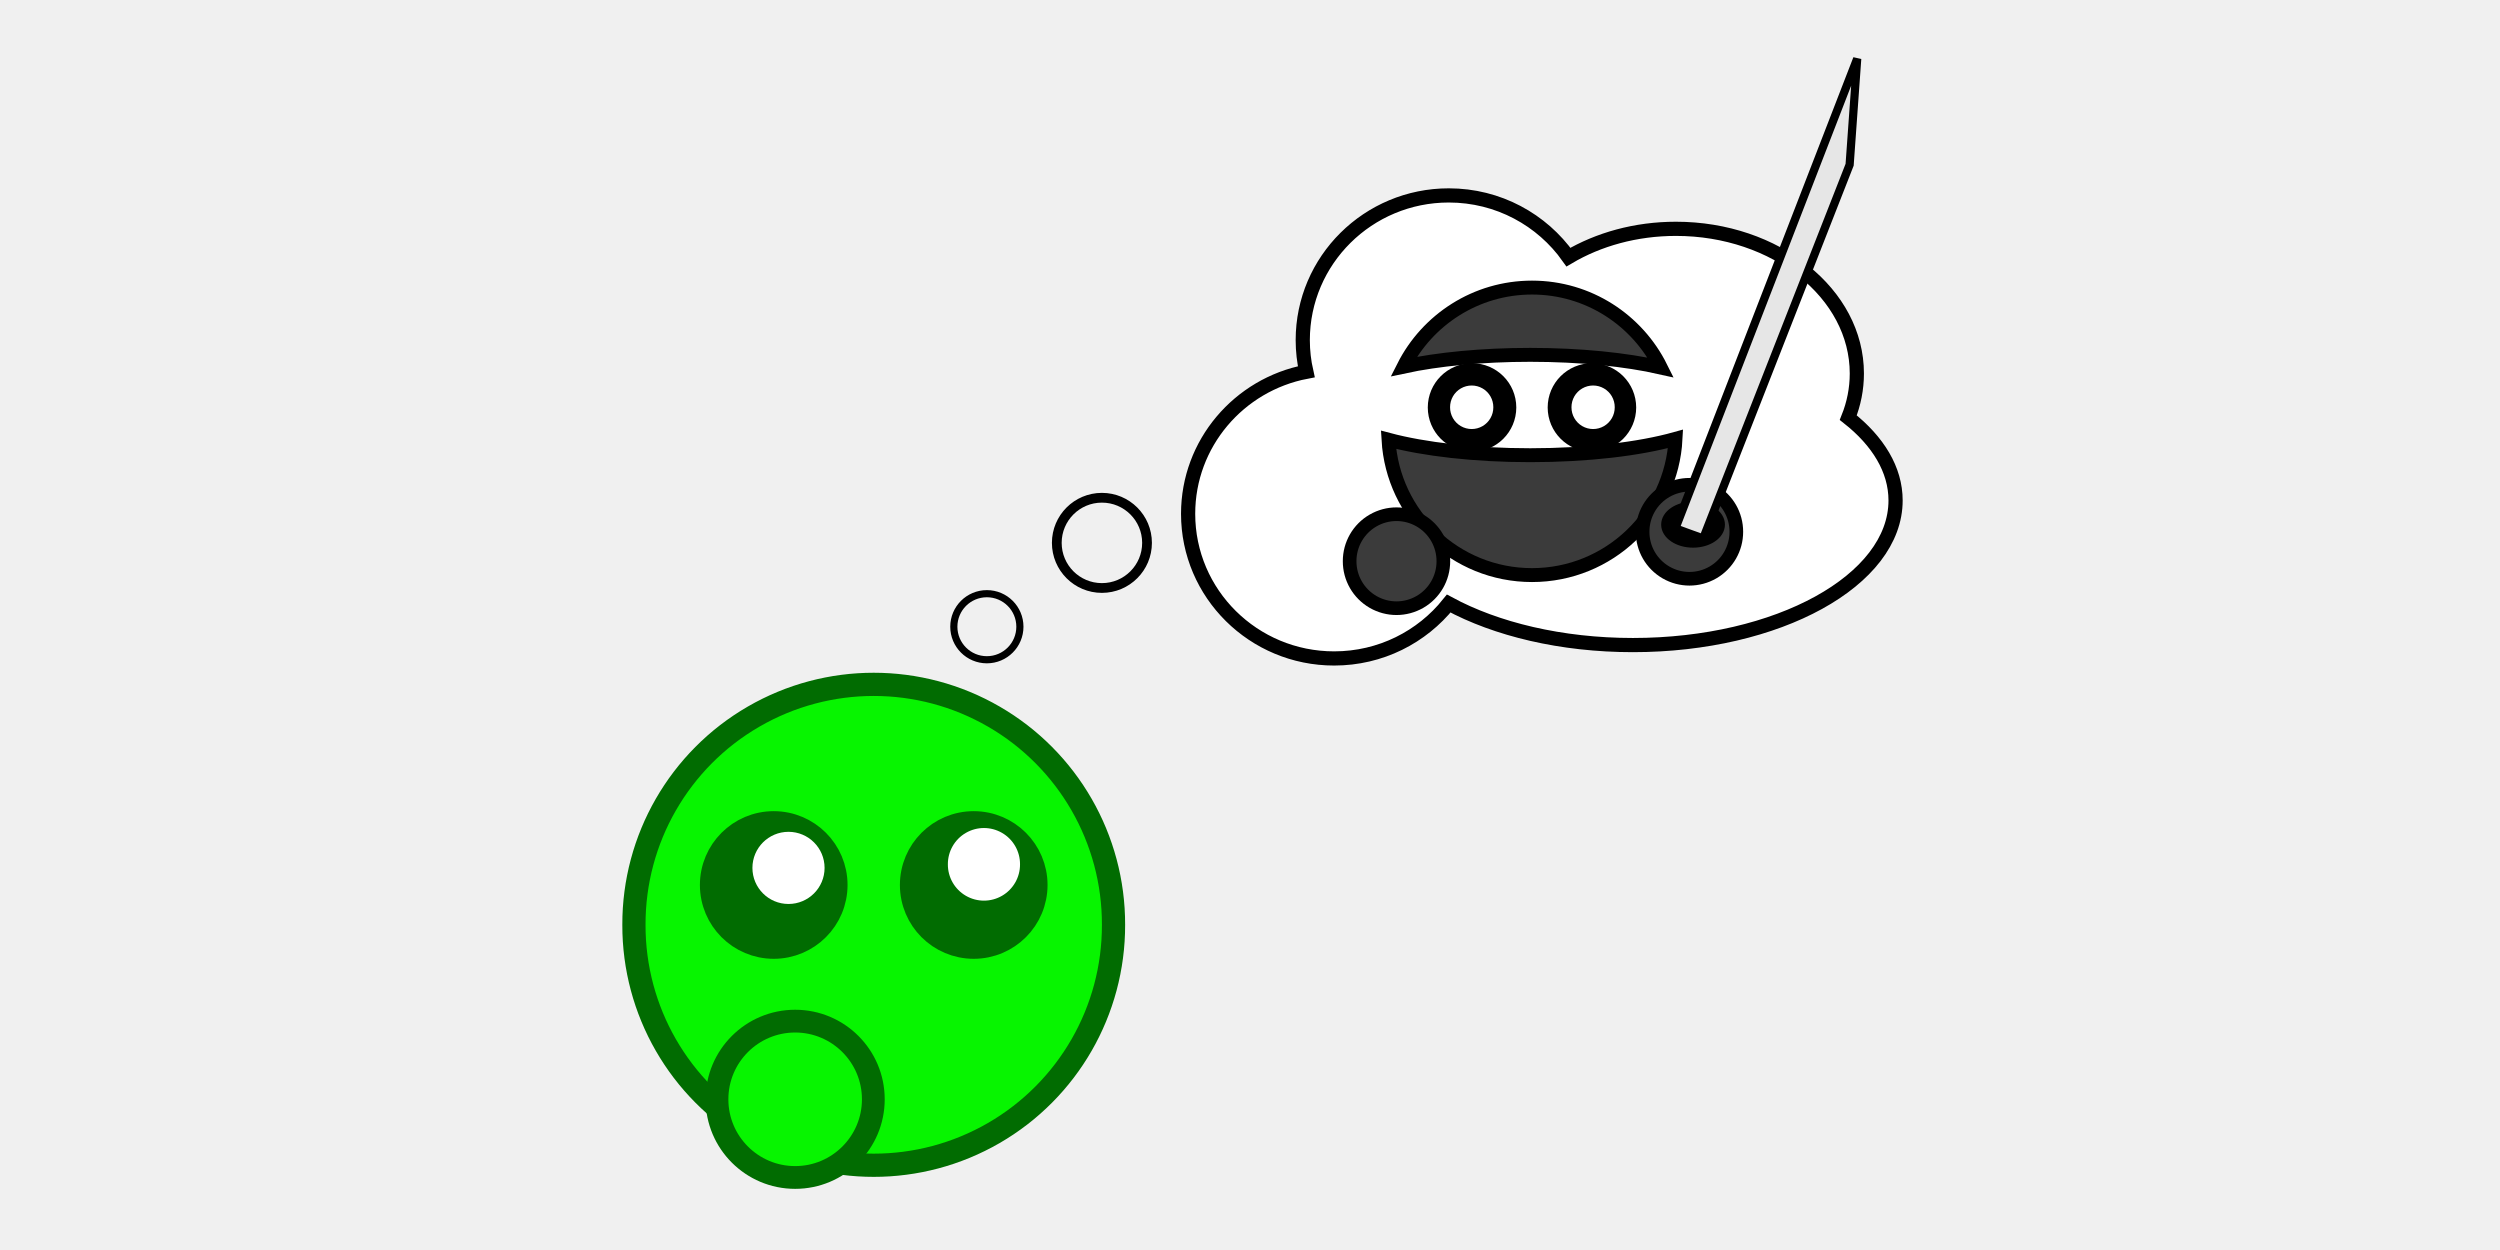
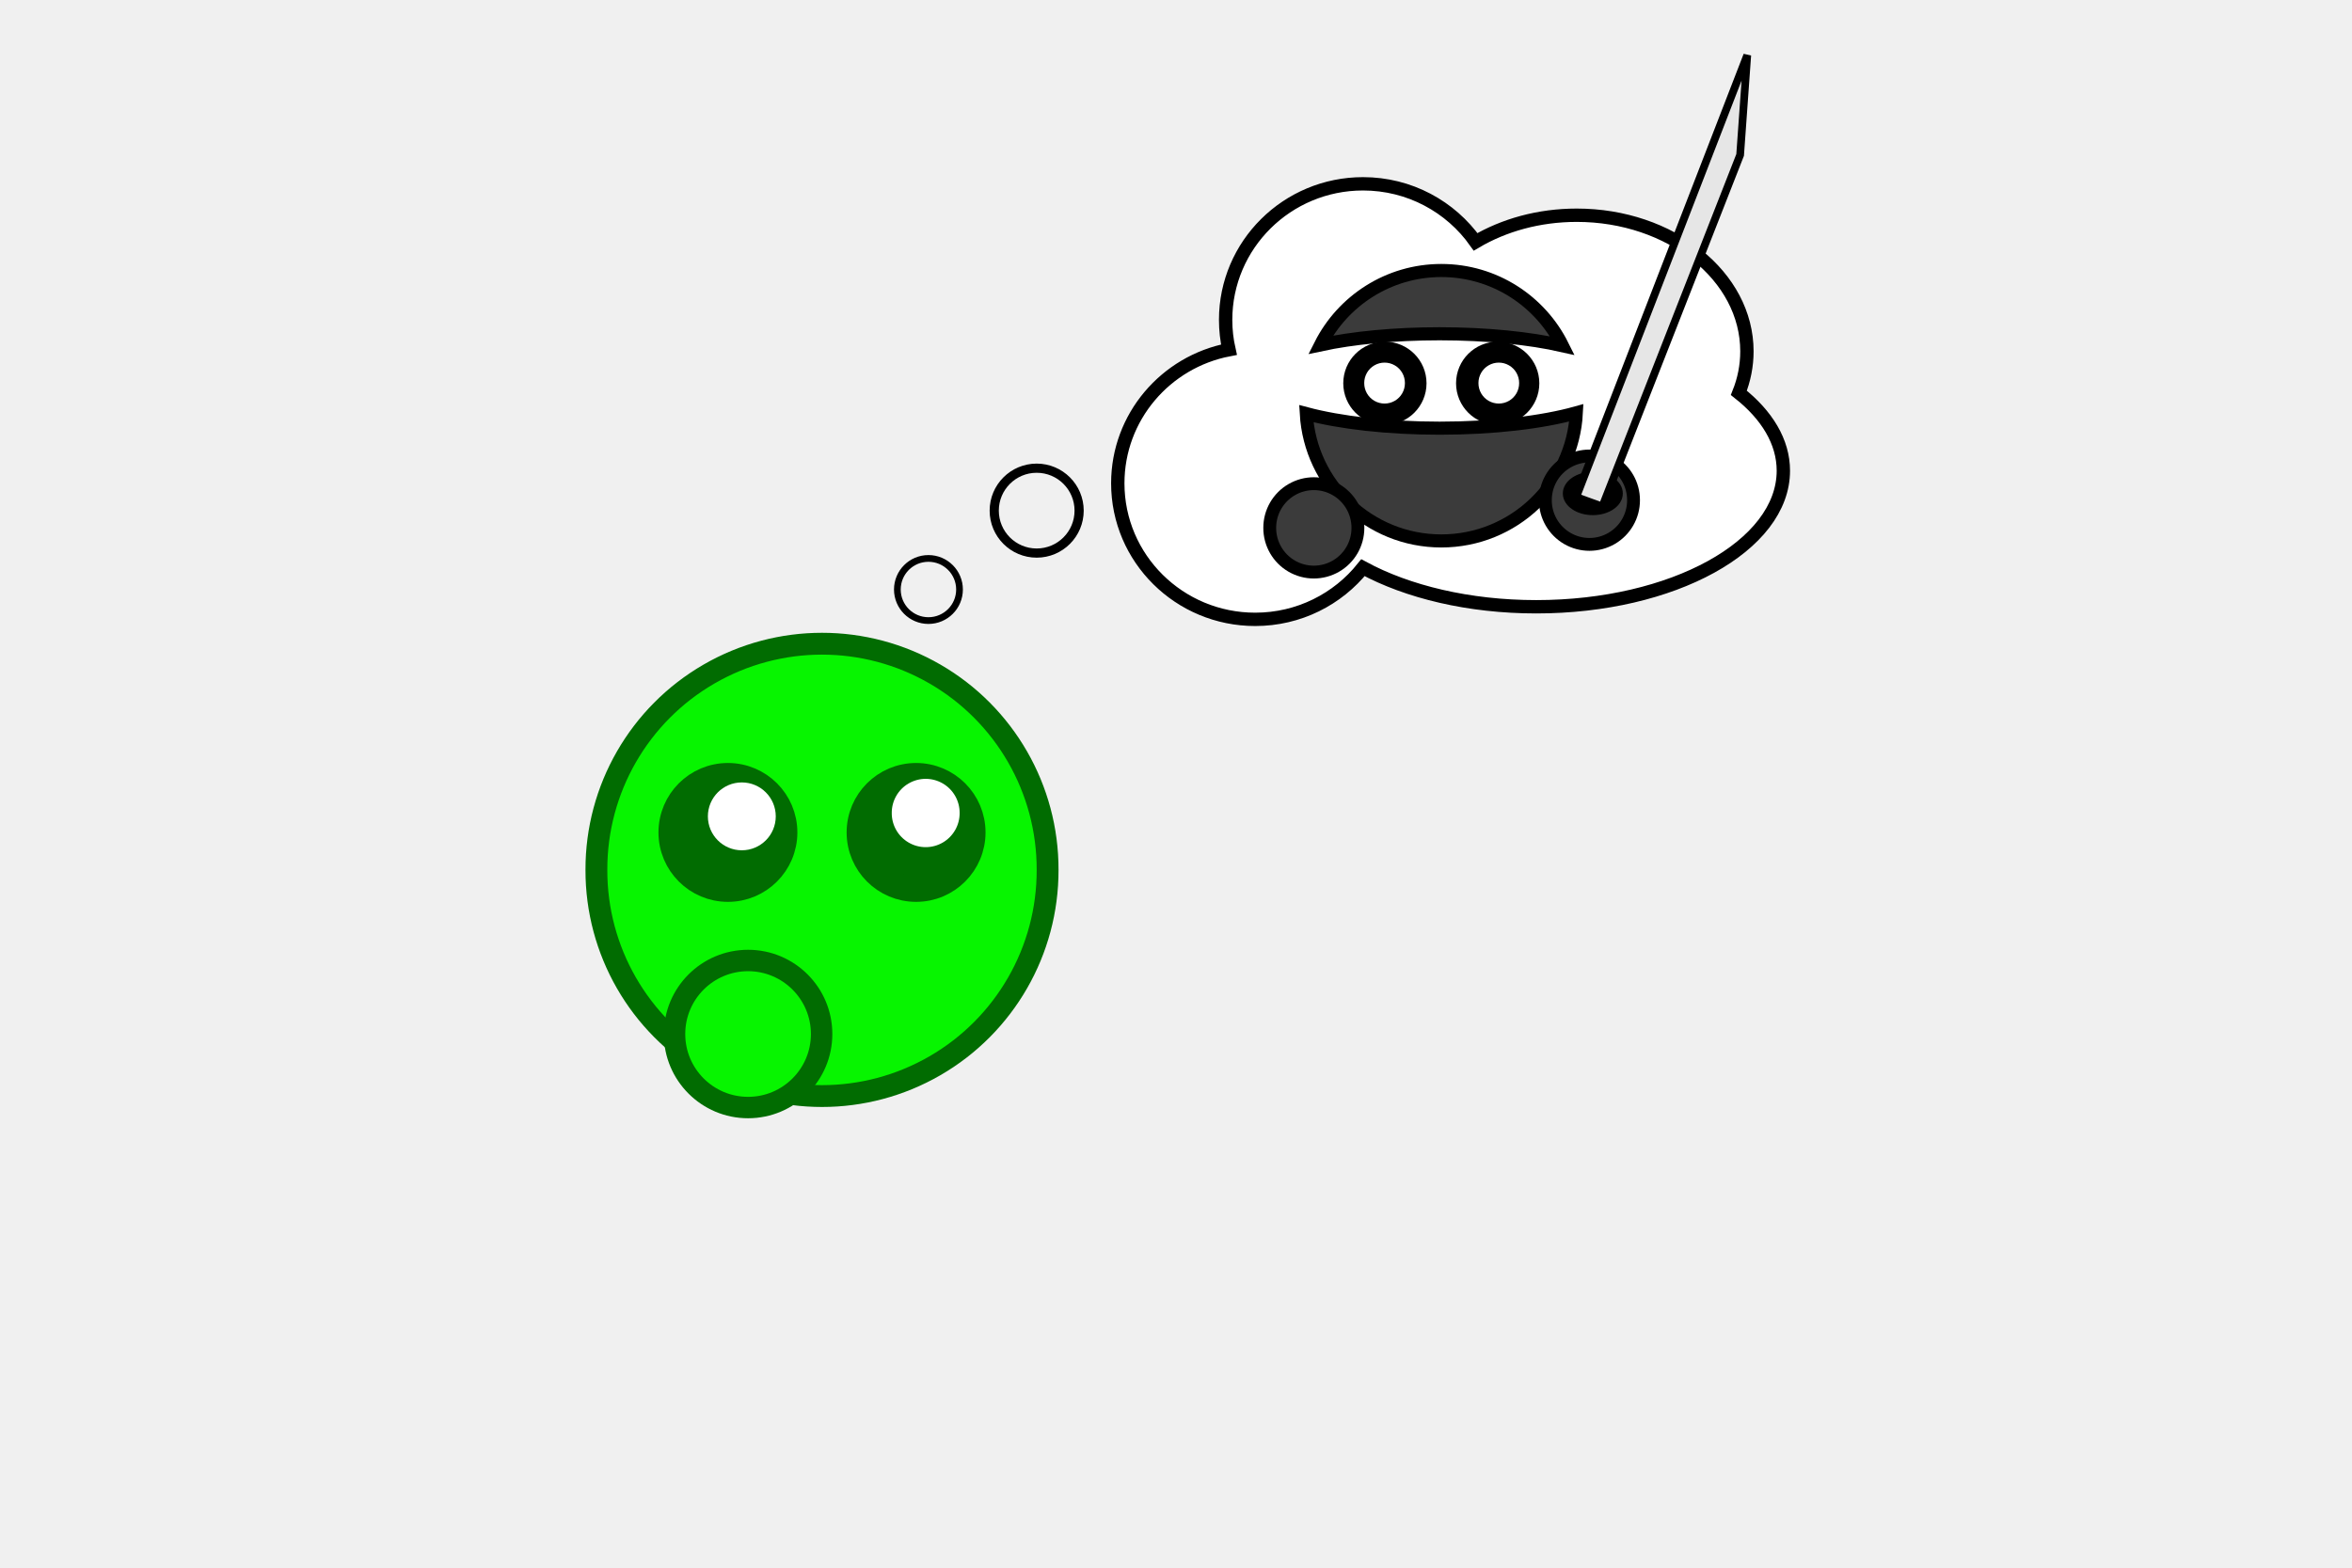
- <svg xmlns="http://www.w3.org/2000/svg" width="600" height="300" id="svg2" version="1.1">
+ <svg xmlns="http://www.w3.org/2000/svg" width="600" height="400" id="svg2" version="1.1">
  <defs id="defs4" />
  <g id="layer1" transform="translate(0,-752.3622)">
    <path style="fill:#07f500;fill-opacity:1;fill-rule:nonzero;stroke:#016c01;stroke-width:13;stroke-linecap:round;stroke-linejoin:miter;stroke-miterlimit:4;stroke-opacity:1;stroke-dasharray:none;stroke-dashoffset:0" id="path2985" d="m 531.429,343.791 a 134.286,134.286 0 1 1 -268.571,0 134.286,134.286 0 1 1 268.571,0 z" transform="matrix(0.4285713,0,0,0.4285713,39.48981,826.9776)" />
    <g id="g3813" transform="matrix(0.4285713,0,0,0.4285713,42.06124,826.9776)">
      <path transform="matrix(0.3259834,0,0,0.3259834,217.6809,329.4349)" style="fill:#07f500;fill-opacity:1;fill-rule:nonzero;stroke:#016c01;stroke-width:39.112;stroke-linecap:round;stroke-linejoin:miter;stroke-miterlimit:4;stroke-opacity:1;stroke-dasharray:none;stroke-dashoffset:0" id="path3789" d="m 531.429,343.791 c 0,74.164 -60.122,134.286 -134.286,134.286 -74.164,0 -134.286,-60.122 -134.286,-134.286 0,-74.164 60.122,-134.286 134.286,-134.286 74.164,0 134.286,60.122 134.286,134.286 z" />
    </g>
    <g id="g3839" transform="matrix(0.4285713,0,0,0.4285713,38.15031,826.9776)">
      <path transform="matrix(1.178731,0,0,1.178731,-83.44262,-70.27793)" d="m 391.429,332.362 c 0,15.78 -12.792,28.571 -28.571,28.571 -15.78,0 -28.571,-12.792 -28.571,-28.571 0,-15.78 12.792,-28.571 28.571,-28.571 15.78,0 28.571,12.792 28.571,28.571 z" id="path3763" style="fill:#016c01;fill-opacity:1;fill-rule:nonzero;stroke:#016c01;stroke-width:13;stroke-linecap:round;stroke-linejoin:miter;stroke-miterlimit:4;stroke-opacity:1;stroke-dasharray:none;stroke-dashoffset:0" />
      <path transform="matrix(0.8333333,0,0,-0.8333333,57.07362,586.1645)" d="m 378.807,329.093 c 0,13.389 -10.854,24.244 -24.244,24.244 -13.389,0 -24.244,-10.854 -24.244,-24.244 0,-13.389 10.854,-24.244 24.244,-24.244 13.389,0 24.244,10.854 24.244,24.244 z" id="path3819" style="fill:#ffffff;fill-opacity:1;fill-rule:nonzero;stroke:none" />
    </g>
    <path transform="matrix(-0.5051703,0,0,0.5051703,416.9985,796.8585)" d="m 391.429,332.362 a 28.571,28.571 0 1 1 -57.143,0 28.571,28.571 0 1 1 57.143,0 z" id="path3847" style="fill:#016c01;fill-opacity:1;fill-rule:nonzero;stroke:#016c01;stroke-width:13;stroke-linecap:round;stroke-linejoin:miter;stroke-miterlimit:4;stroke-opacity:1;stroke-dasharray:none;stroke-dashoffset:0" />
    <path transform="matrix(-0.3571428,0,0,-0.3571428,362.7773,1077.334)" d="m 378.807,329.093 a 24.244,24.244 0 1 1 -48.487,0 24.244,24.244 0 1 1 48.487,0 z" id="path3849" style="fill:#ffffff;fill-opacity:1;fill-rule:nonzero;stroke:none" />
    <path style="fill:none;stroke:#000000;stroke-width:4;stroke-linecap:round;stroke-linejoin:miter;stroke-miterlimit:4;stroke-opacity:1;stroke-dasharray:none;stroke-dashoffset:0" id="path3973" d="m 294,236.862 a 18.5,18.5 0 1 1 -37,0 18.5,18.5 0 1 1 37,0 z" transform="matrix(0.4285713,0,0,0.4285713,118.7755,801.2634)" />
    <path transform="matrix(0.5853658,0,0,0.5853658,103.1911,744.0008)" d="m 294,236.862 a 18.5,18.5 0 1 1 -37,0 18.5,18.5 0 1 1 37,0 z" id="path3975" style="fill:none;stroke:#000000;stroke-width:4;stroke-linecap:round;stroke-linejoin:miter;stroke-miterlimit:4;stroke-opacity:1;stroke-dasharray:none;stroke-dashoffset:0" />
    <g id="g4099" transform="matrix(1.324441,0,0,1.324441,-165.5128,-433.1563)">
      <g transform="matrix(0.6110527,0,0,0.6052155,81.36899,854.8431)" id="g3996">
        <path id="path3977" transform="matrix(0.7013656,0,0,0.7081301,120.2177,96.02969)" d="m 542.906,40.969 c -34.11,0 -61.75,27.404 -61.75,61.188 0,4.601 0.528,9.064 1.5,13.375 -28.47,5.451 -49.969,30.272 -49.969,60.062 0,33.784 27.64,61.156 61.75,61.156 19.635,0 37.125,-9.072 48.438,-23.219 20.045,10.856 47.541,17.562 77.875,17.562 61.341,0 111.062,-27.372 111.062,-61.156 0,-13.019 -7.412,-25.082 -20,-35 2.354,-5.882 3.625,-12.15 3.625,-18.656 0,-33.784 -34.247,-61.188 -76.5,-61.188 -17.016,0 -32.731,4.457 -45.438,11.969 C 582.33,51.287 563.837,40.969 542.906,40.969 z" style="fill:#ffffff;fill-opacity:1;stroke:#000000;stroke-width:6;stroke-linecap:round;stroke-linejoin:miter;stroke-miterlimit:4;stroke-opacity:1;stroke-dasharray:none;stroke-dashoffset:0" />
      </g>
      <g transform="translate(2,312)" id="g4090">
        <path style="fill:#000000;fill-opacity:0.769;fill-rule:nonzero;stroke:#000000;stroke-width:2.522;stroke-linecap:round;stroke-linejoin:miter;stroke-miterlimit:4;stroke-opacity:1;stroke-dasharray:none;stroke-dashoffset:0" d="m 400.583,635.221 c -10.163,0 -18.97,5.827 -23.263,14.317 6.189,-1.33 14.184,-2.129 22.942,-2.129 9.095,0 17.371,0.868 23.652,2.29 -4.263,-8.577 -13.103,-14.478 -23.33,-14.478 z m 26.009,27.415 c -6.503,1.819 -15.878,2.96 -26.33,2.96 -10.123,0 -19.216,-1.079 -25.688,-2.799 0.791,13.675 12.136,24.522 26.009,24.522 13.928,0 25.298,-10.932 26.009,-24.683 z" id="path4004" />
        <path d="m 531.429,343.791 a 134.286,134.286 0 1 1 -268.571,0 134.286,134.286 0 1 1 268.571,0 z" id="path4008" style="fill:#3b3b3b;fill-opacity:1;fill-rule:nonzero;stroke:#000000;stroke-width:39.112;stroke-linecap:round;stroke-linejoin:miter;stroke-miterlimit:4;stroke-opacity:1;stroke-dasharray:none;stroke-dashoffset:0" transform="matrix(0.06323482,0,0,0.06323482,350.9117,663.0652)" />
        <path transform="matrix(0.06323482,0,0,0.06323482,403.9999,657.7314)" style="fill:#3b3b3b;fill-opacity:1;fill-rule:nonzero;stroke:#000000;stroke-width:39.112;stroke-linecap:round;stroke-linejoin:miter;stroke-miterlimit:4;stroke-opacity:1;stroke-dasharray:none;stroke-dashoffset:0" id="path4010" d="m 531.429,343.791 a 134.286,134.286 0 1 1 -268.571,0 134.286,134.286 0 1 1 268.571,0 z" />
        <path style="fill:#000000;fill-opacity:1;fill-rule:nonzero;stroke:#000000;stroke-width:13;stroke-linecap:round;stroke-linejoin:miter;stroke-miterlimit:4;stroke-opacity:1;stroke-dasharray:none;stroke-dashoffset:0" id="path4018" d="m 391.429,332.362 a 28.571,28.571 0 1 1 -57.143,0 28.571,28.571 0 1 1 57.143,0 z" transform="matrix(0.2286523,0,0,0.2286523,306.7458,580.952)" />
        <path style="fill:#ffffff;fill-opacity:1;fill-rule:nonzero;stroke:none" id="path4020" d="m 378.807,329.093 a 24.244,24.244 0 1 1 -48.487,0 24.244,24.244 0 1 1 48.487,0 z" transform="matrix(0.1616514,0,0,-0.1616514,332.3367,710.1081)" />
        <path transform="matrix(-0.2286523,0,0,0.2286523,494.408,580.952)" d="m 391.429,332.362 a 28.571,28.571 0 1 1 -57.143,0 28.571,28.571 0 1 1 57.143,0 z" id="path4028" style="fill:#000000;fill-opacity:1;fill-rule:nonzero;stroke:#000000;stroke-width:13;stroke-linecap:round;stroke-linejoin:miter;stroke-miterlimit:4;stroke-opacity:1;stroke-dasharray:none;stroke-dashoffset:0" />
        <path transform="matrix(-0.1616514,0,0,-0.1616514,468.9687,710.1081)" d="m 378.807,329.093 a 24.244,24.244 0 1 1 -48.487,0 24.244,24.244 0 1 1 48.487,0 z" id="path4030" style="fill:#ffffff;fill-opacity:1;fill-rule:nonzero;stroke:none" />
        <path style="fill:#000000;fill-opacity:1;fill-rule:nonzero;stroke:#000000;stroke-width:4.6;stroke-linecap:round;stroke-linejoin:miter;stroke-miterlimit:4;stroke-opacity:1;stroke-dasharray:none;stroke-dashoffset:0" id="path3797" d="m 627.911,-10.419 a 15.556,10.607 0 1 1 -31.113,0 15.556,10.607 0 1 1 31.113,0 z" transform="matrix(0.3235867,0,0,0.3235867,231.6133,681.5457)" />
        <path id="path3799" d="m 426.56,678.861 5.034,1.83 26.542,-67.728 1.373,-19.22 z" style="fill:#e6e6e6;stroke:#000000;stroke-width:1.488;stroke-linecap:butt;stroke-linejoin:miter;stroke-miterlimit:4;stroke-opacity:1;stroke-dasharray:none" />
      </g>
    </g>
  </g>
</svg>
